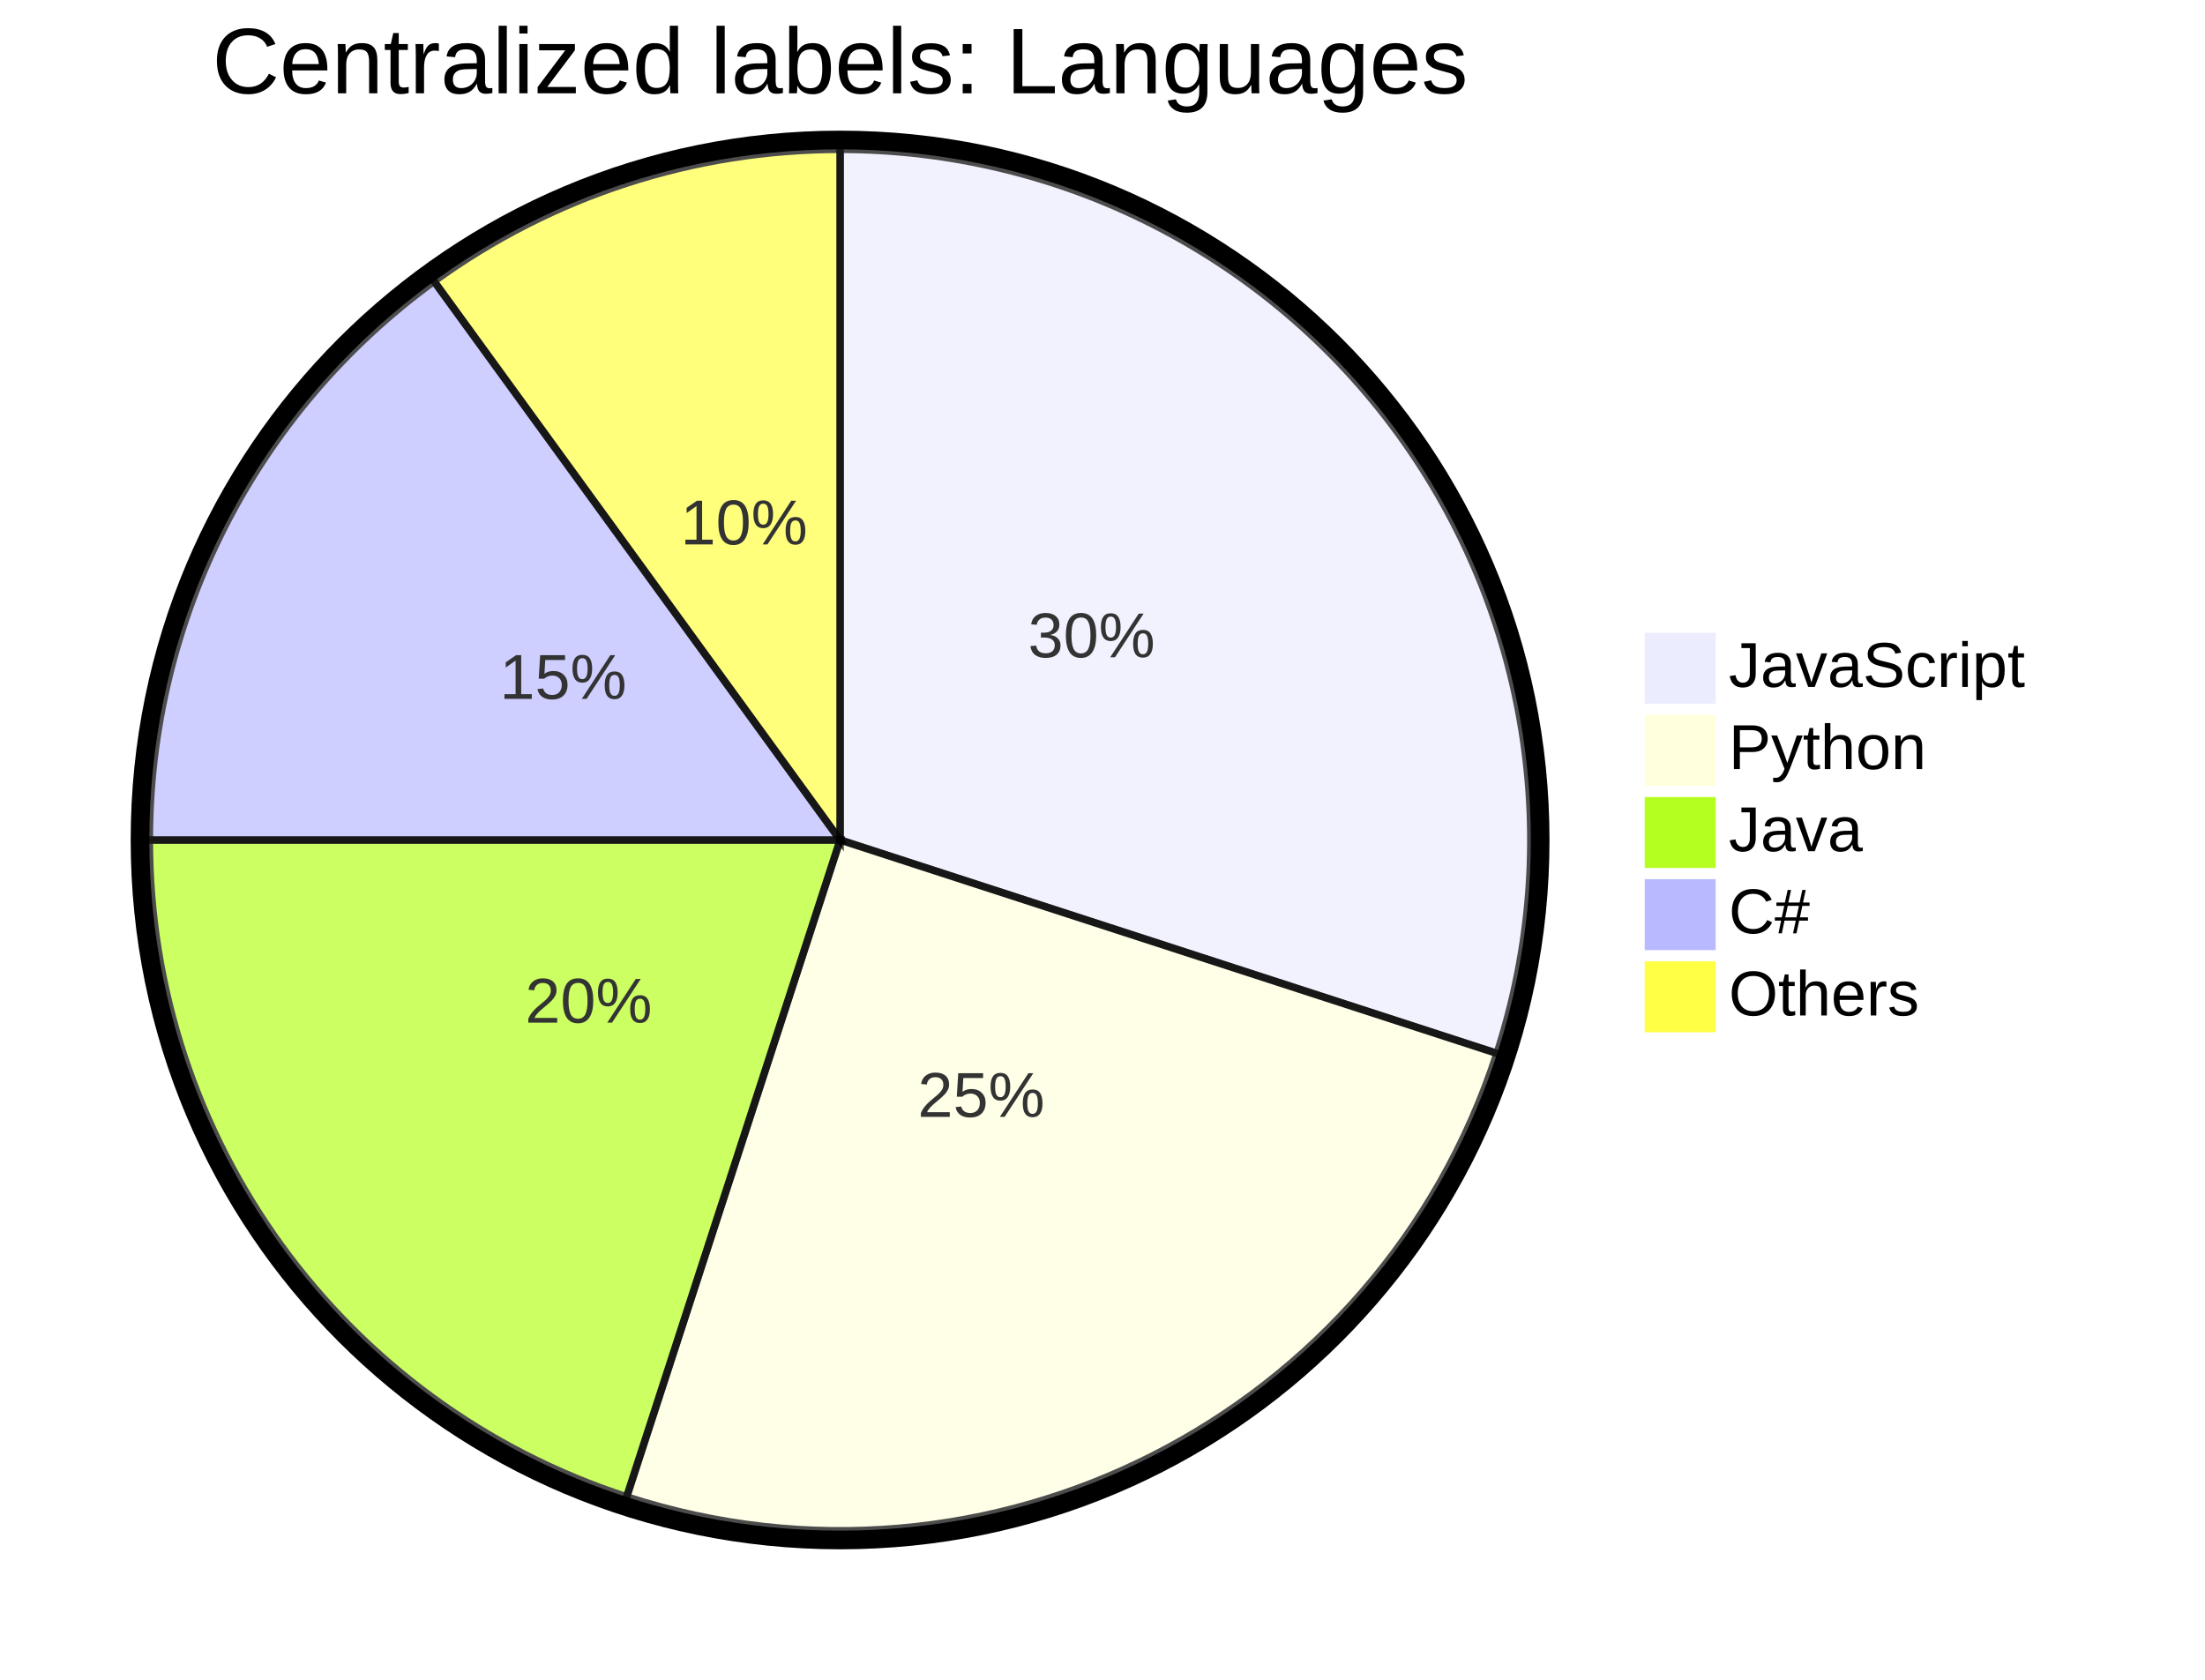
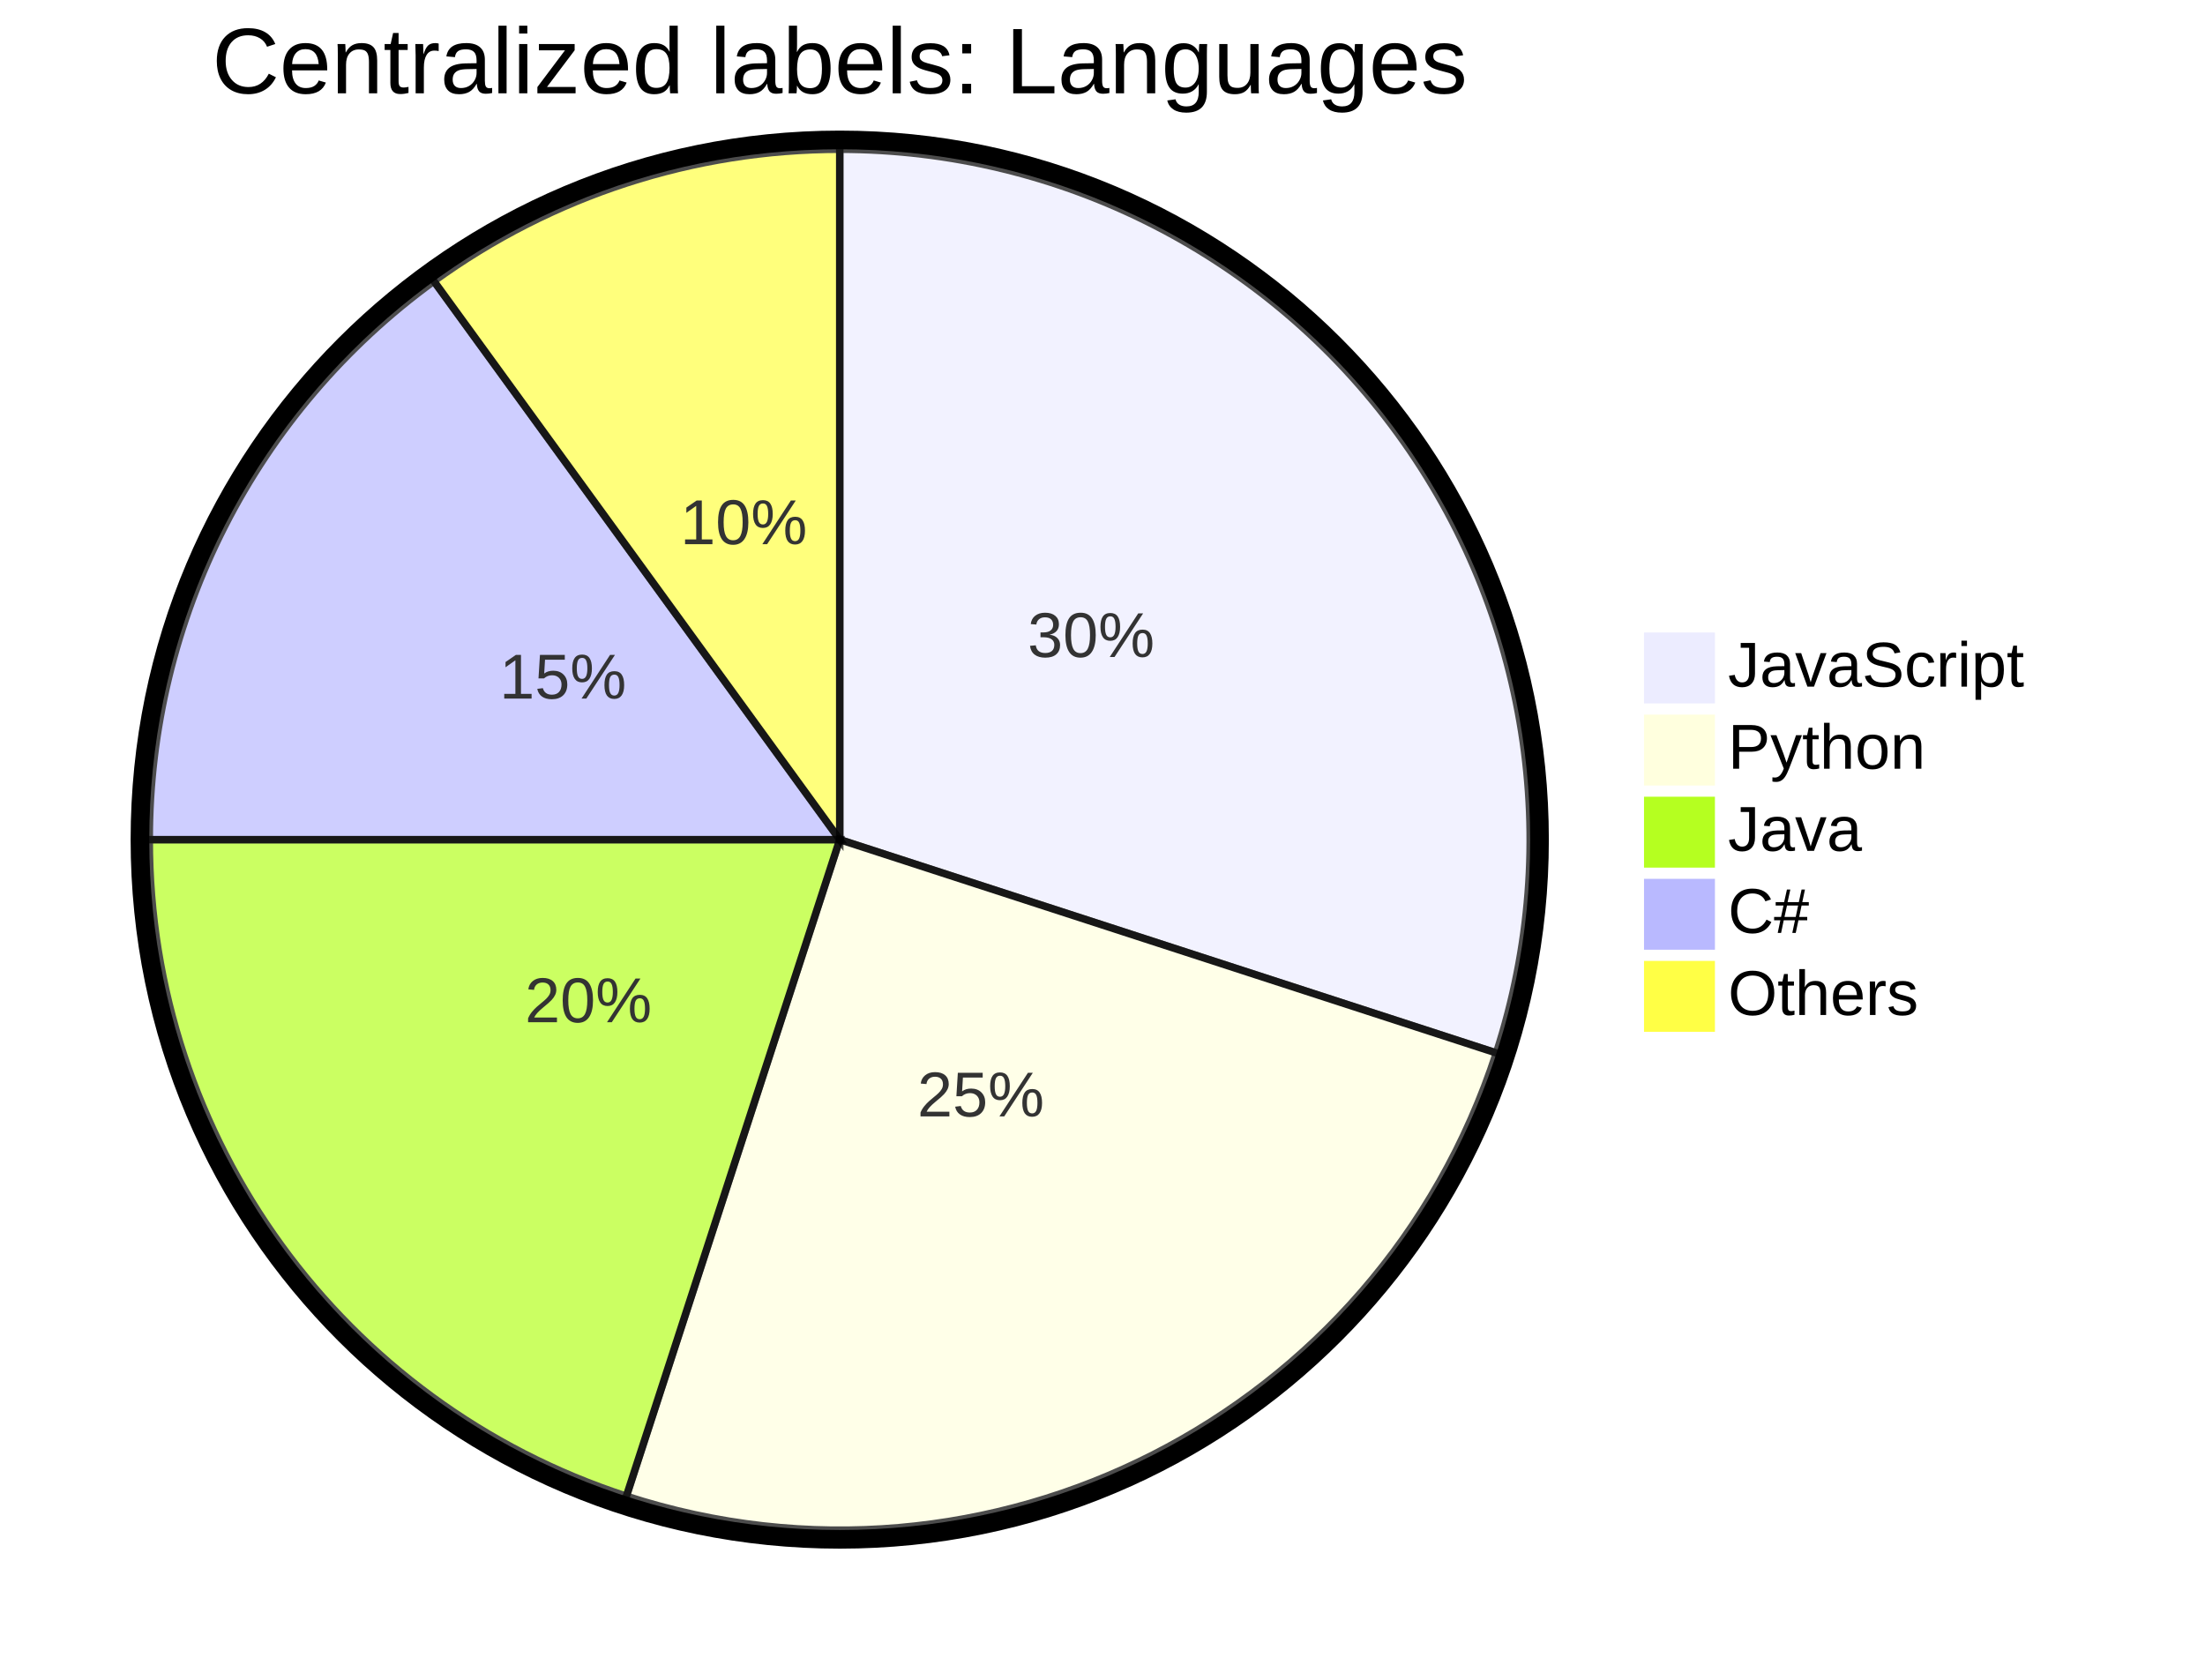
- <svg xmlns="http://www.w3.org/2000/svg" id="upstream_html_demos_pie_pie_chart_demos_003" width="100%" viewBox="0 0 590.562 450" style="max-width: 590.562px; background-color: white;" role="graphics-document document" aria-roledescription="pie" aria-describedby="chart-desc-upstream_html_demos_pie_pie_chart_demos_003" aria-labelledby="chart-title-upstream_html_demos_pie_pie_chart_demos_003">
-   <style>#upstream_html_demos_pie_pie_chart_demos_003{font-family:"trebuchet ms",verdana,arial,sans-serif;font-size:16px;fill:#333;}@keyframes edge-animation-frame{from{stroke-dashoffset:0;}}@keyframes dash{to{stroke-dashoffset:0;}}#upstream_html_demos_pie_pie_chart_demos_003 .edge-animation-slow{stroke-dasharray:9,5!important;stroke-dashoffset:900;animation:dash 50s linear infinite;stroke-linecap:round;}#upstream_html_demos_pie_pie_chart_demos_003 .edge-animation-fast{stroke-dasharray:9,5!important;stroke-dashoffset:900;animation:dash 20s linear infinite;stroke-linecap:round;}#upstream_html_demos_pie_pie_chart_demos_003 .error-icon{fill:#552222;}#upstream_html_demos_pie_pie_chart_demos_003 .error-text{fill:#552222;stroke:#552222;}#upstream_html_demos_pie_pie_chart_demos_003 .edge-thickness-normal{stroke-width:1px;}#upstream_html_demos_pie_pie_chart_demos_003 .edge-thickness-thick{stroke-width:3.5px;}#upstream_html_demos_pie_pie_chart_demos_003 .edge-pattern-solid{stroke-dasharray:0;}#upstream_html_demos_pie_pie_chart_demos_003 .edge-thickness-invisible{stroke-width:0;fill:none;}#upstream_html_demos_pie_pie_chart_demos_003 .edge-pattern-dashed{stroke-dasharray:3;}#upstream_html_demos_pie_pie_chart_demos_003 .edge-pattern-dotted{stroke-dasharray:2;}#upstream_html_demos_pie_pie_chart_demos_003 .marker{fill:#333333;stroke:#333333;}#upstream_html_demos_pie_pie_chart_demos_003 .marker.cross{stroke:#333333;}#upstream_html_demos_pie_pie_chart_demos_003 svg{font-family:"trebuchet ms",verdana,arial,sans-serif;font-size:16px;}#upstream_html_demos_pie_pie_chart_demos_003 p{margin:0;}#upstream_html_demos_pie_pie_chart_demos_003 .pieCircle{stroke:black;stroke-width:2px;opacity:0.7;}#upstream_html_demos_pie_pie_chart_demos_003 .pieOuterCircle{stroke:black;stroke-width:5px;fill:none;}#upstream_html_demos_pie_pie_chart_demos_003 .pieTitleText{text-anchor:middle;font-size:25px;fill:black;font-family:"trebuchet ms",verdana,arial,sans-serif;}#upstream_html_demos_pie_pie_chart_demos_003 .slice{font-family:"trebuchet ms",verdana,arial,sans-serif;fill:#333;font-size:17px;}#upstream_html_demos_pie_pie_chart_demos_003 .legend text{fill:black;font-family:"trebuchet ms",verdana,arial,sans-serif;font-size:17px;}#upstream_html_demos_pie_pie_chart_demos_003 :root{--mermaid-font-family:"trebuchet ms",verdana,arial,sans-serif;}</style>
+ <svg xmlns="http://www.w3.org/2000/svg" id="upstream_html_demos_pie_pie_chart_demos_003" width="100%" viewBox="0 0 590.81 450" style="max-width: 590.81px; background-color: white;" role="graphics-document document" aria-roledescription="pie" aria-describedby="chart-desc-upstream_html_demos_pie_pie_chart_demos_003" aria-labelledby="chart-title-upstream_html_demos_pie_pie_chart_demos_003">
+   <style>#upstream_html_demos_pie_pie_chart_demos_003{font-family:"trebuchet ms",verdana,arial,sans-serif;font-size:16px;fill:#333;}@keyframes edge-animation-frame{from{stroke-dashoffset:0;}}@keyframes dash{to{stroke-dashoffset:0;}}#upstream_html_demos_pie_pie_chart_demos_003 .edge-animation-slow{stroke-dasharray:9,5!important;stroke-dashoffset:900;animation:dash 50s linear infinite;stroke-linecap:round;}#upstream_html_demos_pie_pie_chart_demos_003 .edge-animation-fast{stroke-dasharray:9,5!important;stroke-dashoffset:900;animation:dash 20s linear infinite;stroke-linecap:round;}#upstream_html_demos_pie_pie_chart_demos_003 .error-icon{fill:#552222;}#upstream_html_demos_pie_pie_chart_demos_003 .error-text{fill:#552222;stroke:#552222;}#upstream_html_demos_pie_pie_chart_demos_003 .edge-thickness-normal{stroke-width:1px;}#upstream_html_demos_pie_pie_chart_demos_003 .edge-thickness-thick{stroke-width:3.5px;}#upstream_html_demos_pie_pie_chart_demos_003 .edge-pattern-solid{stroke-dasharray:0;}#upstream_html_demos_pie_pie_chart_demos_003 .edge-thickness-invisible{stroke-width:0;fill:none;}#upstream_html_demos_pie_pie_chart_demos_003 .edge-pattern-dashed{stroke-dasharray:3;}#upstream_html_demos_pie_pie_chart_demos_003 .edge-pattern-dotted{stroke-dasharray:2;}#upstream_html_demos_pie_pie_chart_demos_003 .marker{fill:#333333;stroke:#333333;}#upstream_html_demos_pie_pie_chart_demos_003 .marker.cross{stroke:#333333;}#upstream_html_demos_pie_pie_chart_demos_003 svg{font-family:"trebuchet ms",verdana,arial,sans-serif;font-size:16px;}#upstream_html_demos_pie_pie_chart_demos_003 p{margin:0;}#upstream_html_demos_pie_pie_chart_demos_003 .pieCircle{stroke:black;stroke-width:2px;opacity:0.7;}#upstream_html_demos_pie_pie_chart_demos_003 .pieOuterCircle{stroke:black;stroke-width:5px;fill:none;}#upstream_html_demos_pie_pie_chart_demos_003 .pieTitleText{text-anchor:middle;font-size:25px;fill:black;font-family:"trebuchet ms",verdana,arial,sans-serif;}#upstream_html_demos_pie_pie_chart_demos_003 .slice{font-family:"trebuchet ms",verdana,arial,sans-serif;fill:#333;font-size:17px;}#upstream_html_demos_pie_pie_chart_demos_003 .legend text{fill:black;font-family:"trebuchet ms",verdana,arial,sans-serif;font-size:17px;}#upstream_html_demos_pie_pie_chart_demos_003 .node .neo-node{stroke:#9370DB;}#upstream_html_demos_pie_pie_chart_demos_003 [data-look="neo"].node rect,#upstream_html_demos_pie_pie_chart_demos_003 [data-look="neo"].cluster rect,#upstream_html_demos_pie_pie_chart_demos_003 [data-look="neo"].node polygon{stroke:#9370DB;filter:drop-shadow(1px 2px 2px rgba(185, 185, 185, 1));}#upstream_html_demos_pie_pie_chart_demos_003 [data-look="neo"].node path{stroke:#9370DB;stroke-width:1px;}#upstream_html_demos_pie_pie_chart_demos_003 [data-look="neo"].node .outer-path{filter:drop-shadow(1px 2px 2px rgba(185, 185, 185, 1));}#upstream_html_demos_pie_pie_chart_demos_003 [data-look="neo"].node .neo-line path{stroke:#9370DB;filter:none;}#upstream_html_demos_pie_pie_chart_demos_003 [data-look="neo"].node circle{stroke:#9370DB;filter:drop-shadow(1px 2px 2px rgba(185, 185, 185, 1));}#upstream_html_demos_pie_pie_chart_demos_003 [data-look="neo"].node circle .state-start{fill:#000000;}#upstream_html_demos_pie_pie_chart_demos_003 [data-look="neo"].icon-shape .icon{fill:#9370DB;filter:drop-shadow(1px 2px 2px rgba(185, 185, 185, 1));}#upstream_html_demos_pie_pie_chart_demos_003 [data-look="neo"].icon-shape .icon-neo path{stroke:#9370DB;filter:drop-shadow(1px 2px 2px rgba(185, 185, 185, 1));}#upstream_html_demos_pie_pie_chart_demos_003 :root{--mermaid-font-family:"trebuchet ms",verdana,arial,sans-serif;}</style>
  <g />
  <g transform="translate(225,225)">
    <circle cx="0" cy="0" r="187.5" class="pieOuterCircle" />
    <path d="M0,-185A185,185,0,0,1,175.945,57.168L0,0Z" fill="#ECECFF" class="pieCircle" />
    <path d="M175.945,57.168A185,185,0,0,1,-57.168,175.945L0,0Z" fill="#ffffde" class="pieCircle" />
    <path d="M-57.168,175.945A185,185,0,0,1,-185,0L0,0Z" fill="hsl(80, 100%, 56.275%)" class="pieCircle" />
    <path d="M-185,0A185,185,0,0,1,-108.74,-149.668L0,0Z" fill="hsl(240, 100%, 86.275%)" class="pieCircle" />
    <path d="M-108.74,-149.668A185,185,0,0,1,0,-185L0,0Z" fill="hsl(60, 100%, 63.529%)" class="pieCircle" />
    <text transform="translate(67.35066,-48.93312)" class="slice" style="text-anchor: middle;">30%</text>
    <text transform="translate(37.79471,74.17629)" class="slice" style="text-anchor: middle;">25%</text>
    <text transform="translate(-67.35066,48.93312)" class="slice" style="text-anchor: middle;">20%</text>
    <text transform="translate(-74.17629,-37.79471)" class="slice" style="text-anchor: middle;">15%</text>
    <text transform="translate(-25.72566,-79.17545)" class="slice" style="text-anchor: middle;">10%</text>
    <text x="0" y="-200" class="pieTitleText">Centralized labels: Languages</text>
    <g class="legend" transform="translate(216,-55)">
      <rect width="18" height="18" style="fill: rgb(236, 236, 255); stroke: rgb(236, 236, 255);" />
      <text x="22" y="14">JavaScript</text>
    </g>
    <g class="legend" transform="translate(216,-33)">
      <rect width="18" height="18" style="fill: rgb(255, 255, 222); stroke: rgb(255, 255, 222);" />
      <text x="22" y="14">Python</text>
    </g>
    <g class="legend" transform="translate(216,-11)">
      <rect width="18" height="18" style="fill: rgb(181, 255, 32); stroke: rgb(181, 255, 32);" />
      <text x="22" y="14">Java</text>
    </g>
    <g class="legend" transform="translate(216,11)">
      <rect width="18" height="18" style="fill: rgb(185, 185, 255); stroke: rgb(185, 185, 255);" />
      <text x="22" y="14">C#</text>
    </g>
    <g class="legend" transform="translate(216,33)">
      <rect width="18" height="18" style="fill: rgb(255, 255, 69); stroke: rgb(255, 255, 69);" />
      <text x="22" y="14">Others</text>
    </g>
  </g>
</svg>
